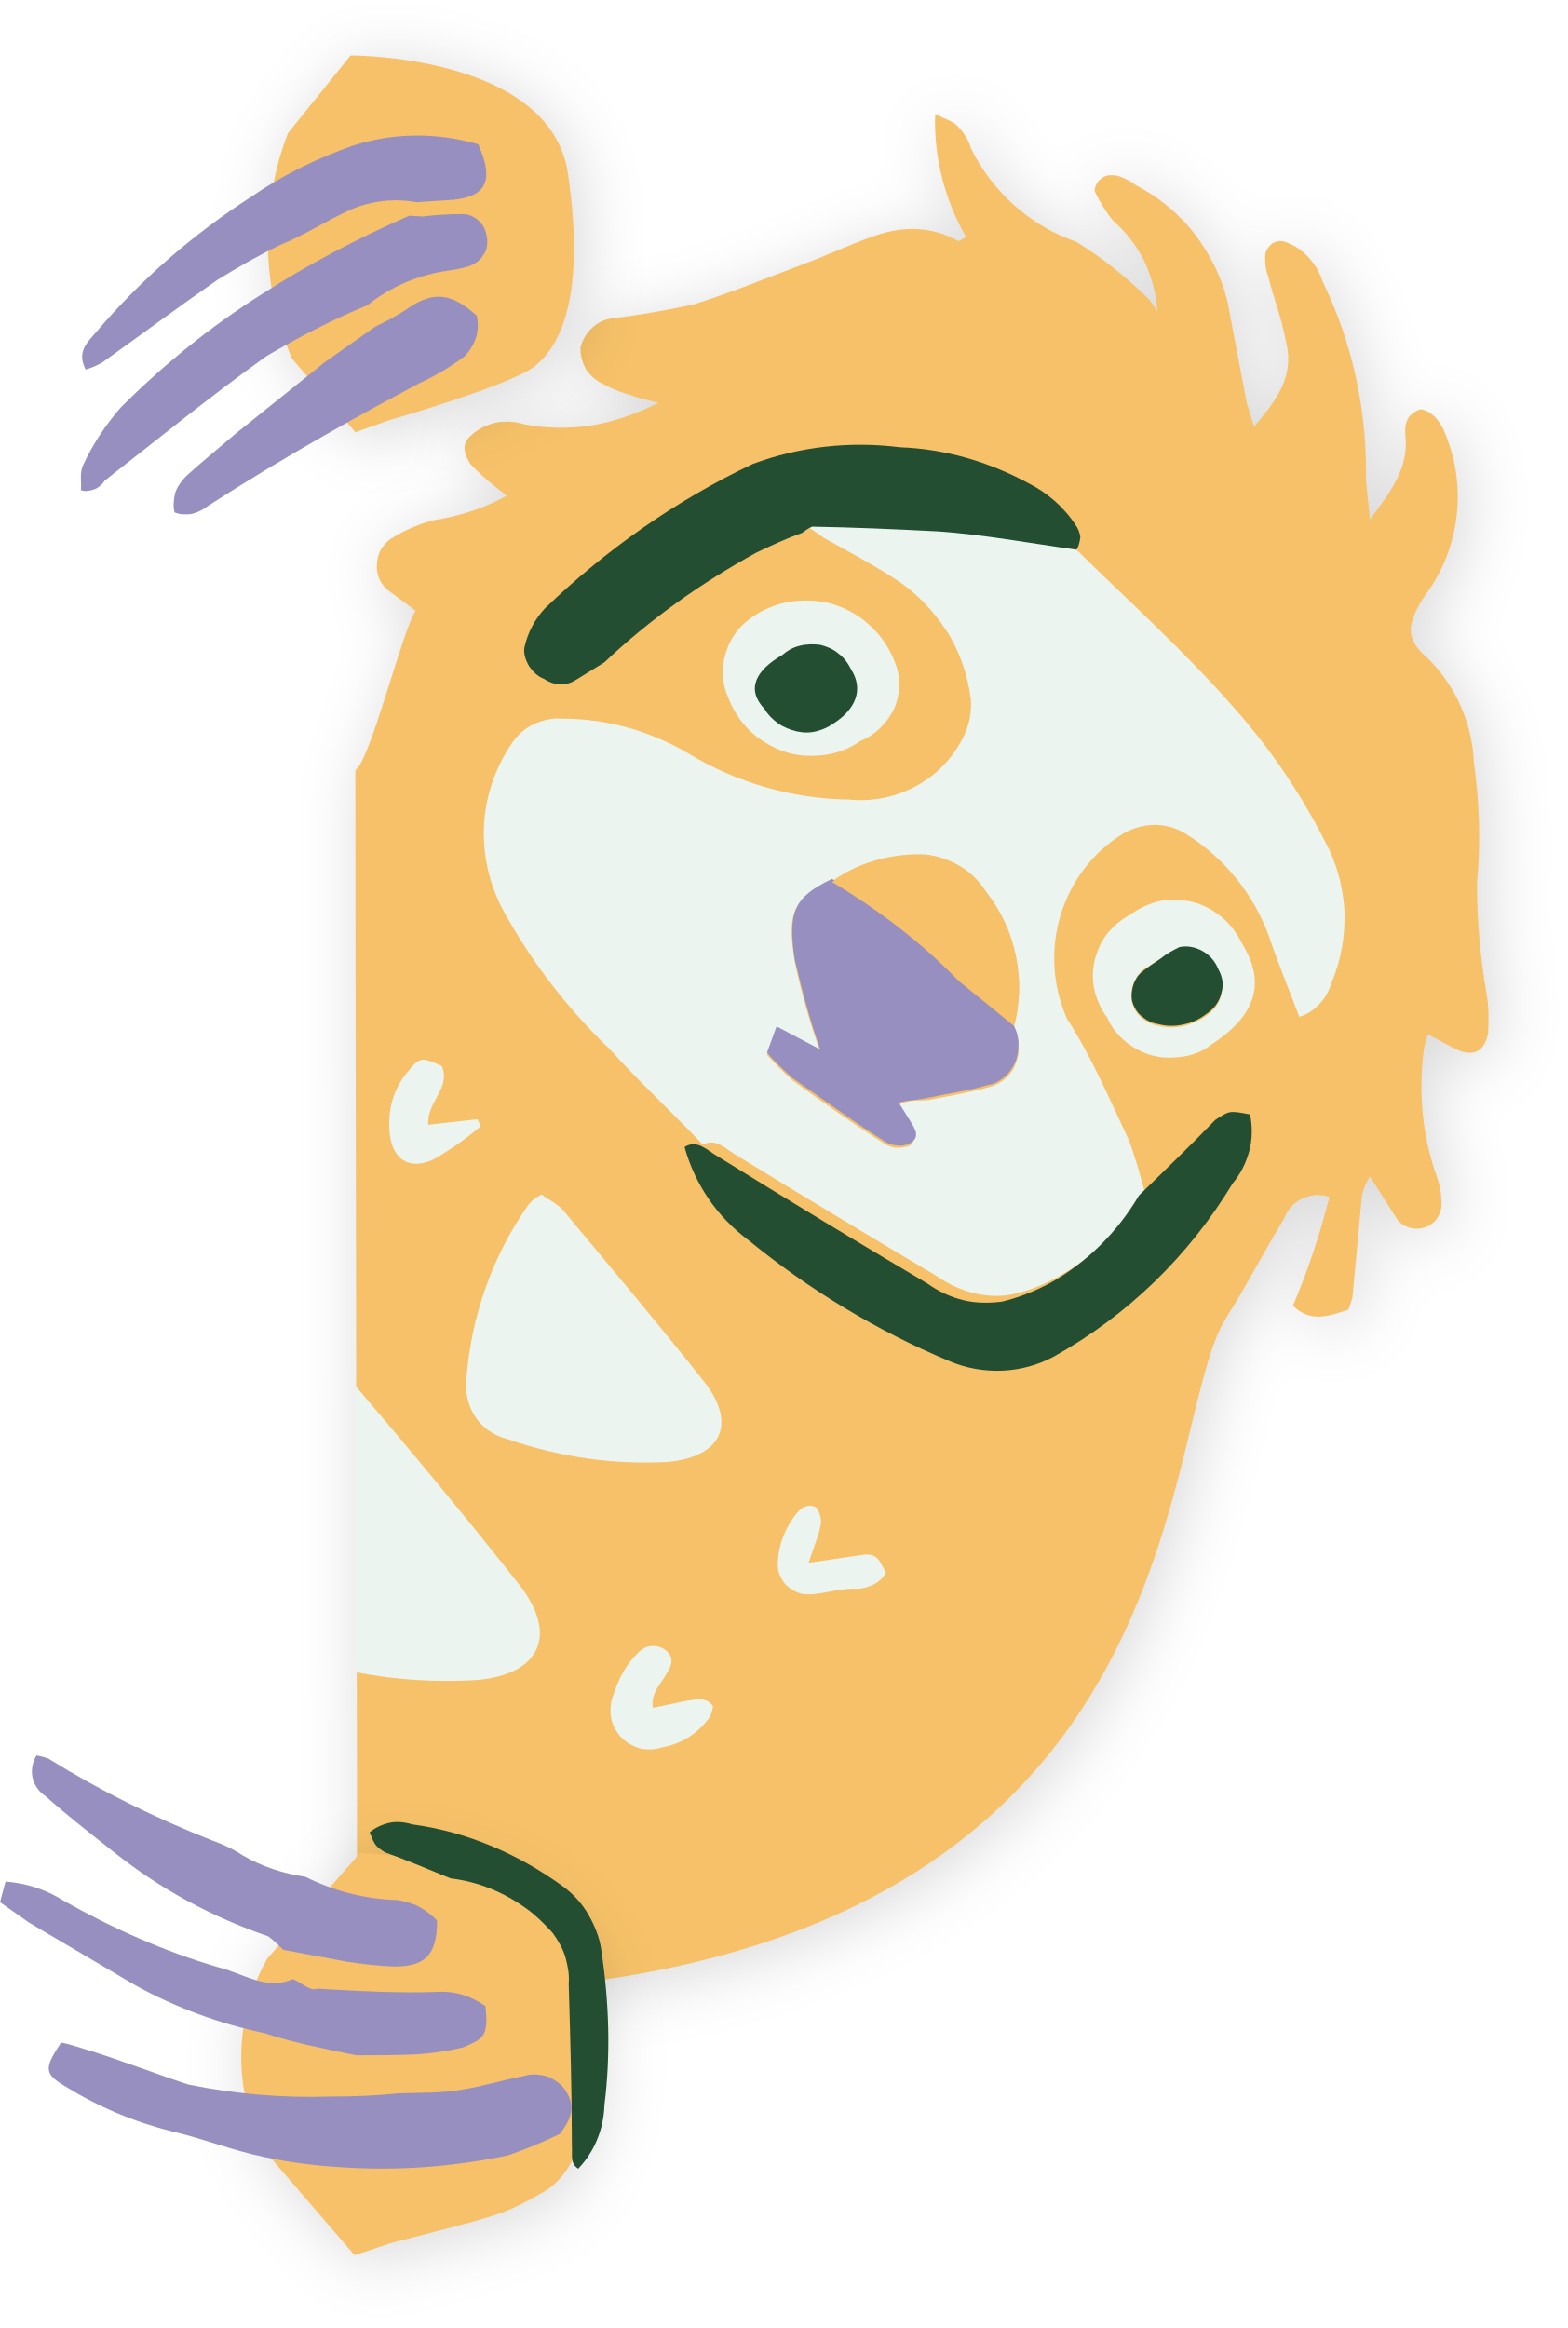
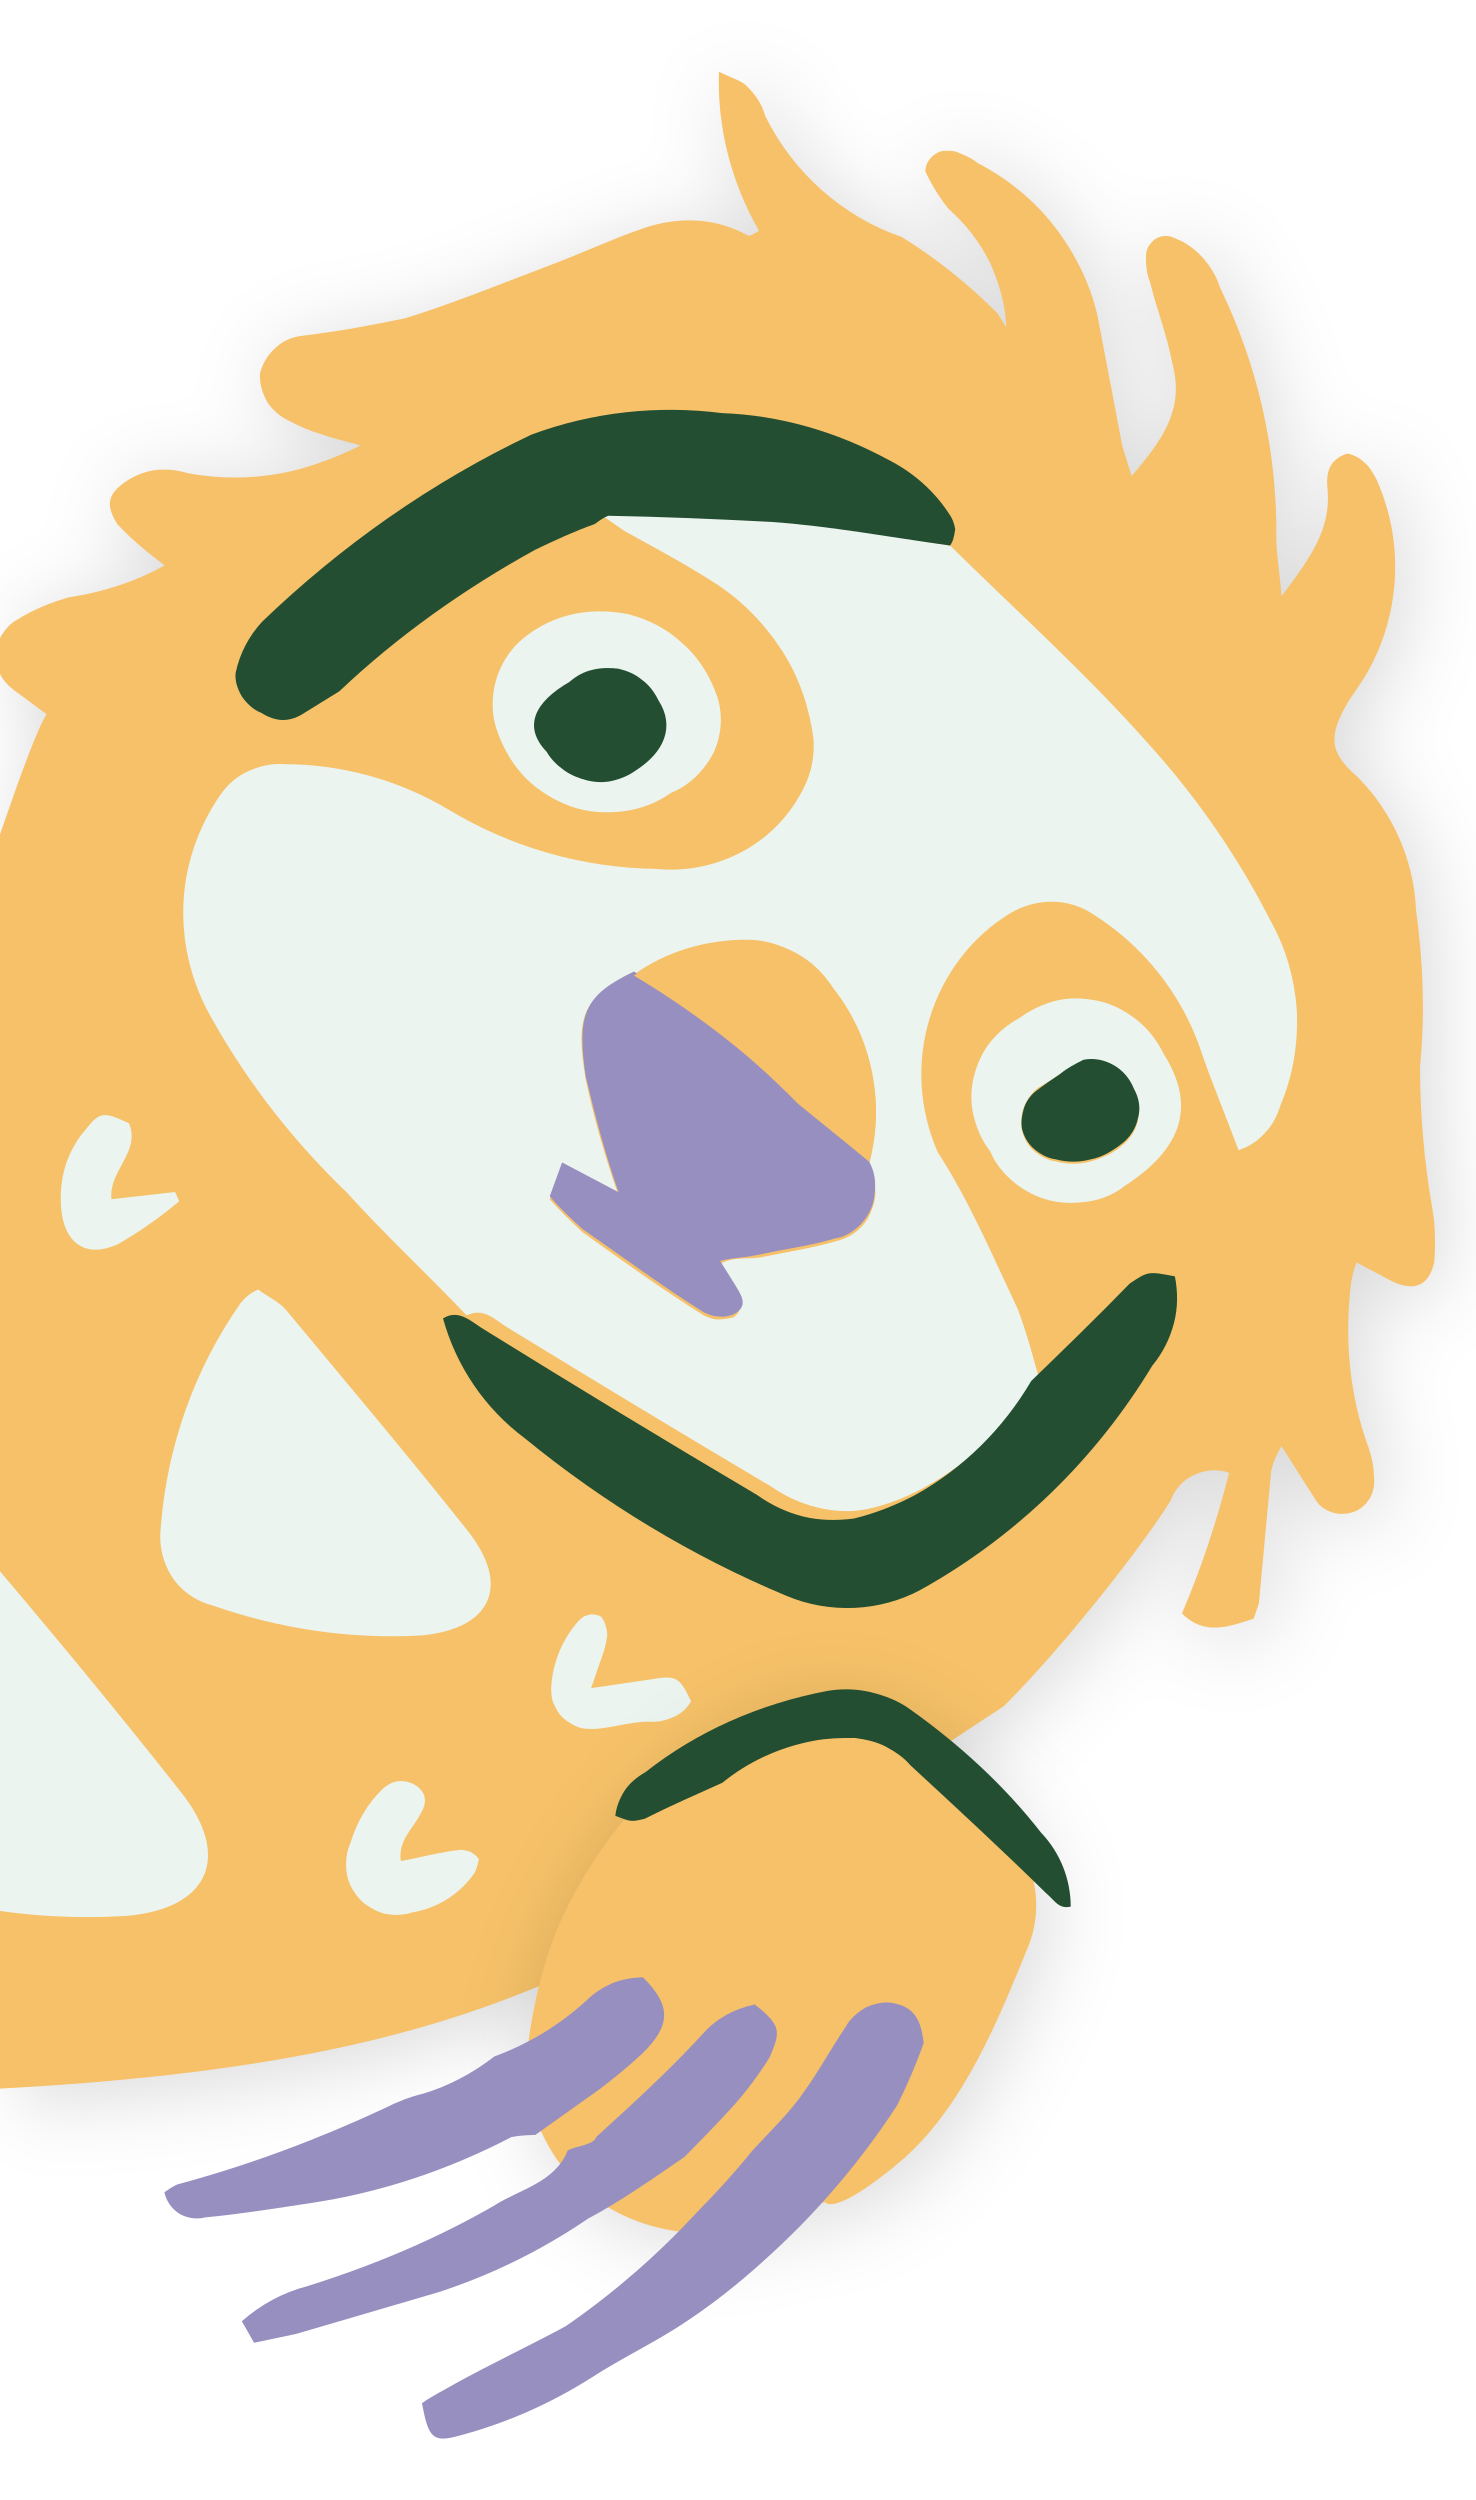
- <svg xmlns="http://www.w3.org/2000/svg" width="198" height="294" viewBox="0 0 198 294" fill="none">
+ <svg xmlns="http://www.w3.org/2000/svg" width="144" height="244" viewBox="10 0 144 244" fill="none">
  <g filter="url(#filter0_d)">
-     <path d="M44.883 97.264C46.786 96.062 50.894 79.332 52.497 77.127L49.792 75.124C49.191 74.723 48.59 74.222 48.189 73.621C47.788 73.02 47.588 72.219 47.588 71.517C47.588 70.816 47.788 70.015 48.089 69.414C48.489 68.812 48.99 68.211 49.591 67.911C51.194 66.909 52.897 66.208 54.701 65.707C58.007 65.206 61.112 64.204 64.017 62.601C62.414 61.399 60.812 60.097 59.409 58.594C58.207 56.691 58.407 55.589 60.411 54.286C61.212 53.785 62.214 53.385 63.216 53.284C64.218 53.184 65.22 53.284 66.221 53.585C70.429 54.386 74.837 54.086 78.844 52.683C80.347 52.182 81.749 51.581 83.152 50.88C81.249 50.379 80.347 50.179 79.245 49.778C78.243 49.477 77.241 49.077 76.34 48.576C75.438 48.175 74.637 47.574 74.036 46.672C73.535 45.771 73.234 44.769 73.334 43.767C73.635 42.765 74.136 41.964 74.937 41.263C75.739 40.561 76.64 40.261 77.642 40.161C80.948 39.76 84.254 39.159 87.56 38.458C92.068 37.055 96.476 35.252 100.984 33.549C105.492 31.846 107.396 30.844 110.602 29.742C112.305 29.141 114.108 28.84 115.911 28.94C117.715 29.041 119.418 29.541 121.021 30.443C121.321 30.343 121.722 30.142 122.022 29.942C119.318 25.234 117.915 19.824 118.115 14.414C119.518 15.115 120.419 15.316 120.92 15.917C121.722 16.718 122.323 17.62 122.623 18.722C125.328 24.232 130.137 28.54 135.948 30.543C139.354 32.647 142.459 35.152 145.264 37.957L146.166 39.359C146.066 37.155 145.465 35.051 144.563 33.048C143.561 31.044 142.259 29.341 140.556 27.838C139.654 26.736 138.853 25.434 138.252 24.132C138.252 23.831 138.352 23.43 138.552 23.13C138.753 22.829 138.953 22.629 139.254 22.429C139.554 22.228 139.855 22.128 140.255 22.128C140.556 22.128 140.957 22.128 141.257 22.228C142.059 22.529 142.76 22.829 143.361 23.33C146.266 24.833 148.871 26.937 150.875 29.541C152.878 32.146 154.381 35.152 155.082 38.357L157.487 50.98L158.388 53.886C161.293 50.479 163.397 47.574 162.496 43.467C161.694 39.459 160.893 37.856 160.191 34.951C159.891 34.25 159.791 33.449 159.791 32.647C159.791 32.246 159.791 31.946 159.991 31.545C160.191 31.244 160.392 30.944 160.692 30.744C160.993 30.543 161.394 30.443 161.694 30.443C162.095 30.443 162.395 30.543 162.796 30.744C163.798 31.144 164.7 31.846 165.401 32.647C166.102 33.449 166.703 34.45 167.004 35.452C170.71 43.066 172.614 51.481 172.514 59.996C172.514 61.499 172.814 63.002 173.015 65.607C175.82 61.9 177.823 59.095 177.523 55.288C177.322 53.585 177.623 52.283 179.426 51.681C180.027 51.782 180.628 52.082 181.129 52.583C181.63 52.984 181.931 53.585 182.231 54.086C183.734 57.392 184.335 60.898 184.035 64.505C183.734 68.011 182.532 71.517 180.528 74.423L179.627 75.725C177.623 79.131 177.523 80.734 180.428 83.239C183.834 86.645 185.938 91.353 186.138 96.162C186.84 101.271 187.04 106.38 186.539 111.49C186.539 116.198 186.94 120.807 187.741 125.415C188.042 127.118 188.042 128.821 187.942 130.524C187.441 132.929 185.938 133.53 183.734 132.428L180.328 130.624C180.128 131.225 179.927 131.927 179.827 132.528C179.126 138.038 179.627 143.548 181.53 148.757C181.831 149.659 182.031 150.56 182.031 151.462C182.131 152.163 182.031 152.865 181.73 153.466C181.43 154.067 180.929 154.568 180.328 154.868C179.627 155.169 178.825 155.269 178.124 155.069C177.423 154.868 176.721 154.467 176.321 153.766L173.015 148.557C172.614 149.258 172.213 150.06 172.013 150.961L170.811 163.885L170.31 165.387C167.905 166.189 165.501 167.09 163.297 164.886C165.201 160.478 166.703 155.87 167.905 151.161C166.803 150.761 165.601 150.861 164.499 151.362C163.397 151.863 162.596 152.764 162.195 153.866C159.691 157.974 157.487 162.282 154.882 166.389C145.465 181.116 152.878 254.048 45.083 251.743V223.693C45.083 226.197 44.883 125.315 44.883 97.264Z" fill="#F6C168" />
-     <path d="M135.948 69.413C142.459 75.825 149.372 82.036 155.383 88.849C160.091 94.058 164.099 99.869 167.304 106.18C168.807 108.885 169.609 111.89 169.809 114.996C169.909 118.102 169.408 121.207 168.206 124.012C167.906 125.014 167.405 126.016 166.703 126.717C166.002 127.519 165.1 128.12 164.099 128.42C162.796 124.914 161.394 121.608 160.292 118.302C158.388 112.992 154.682 108.384 149.873 105.379C148.671 104.577 147.268 104.176 145.866 104.176C144.463 104.176 143.061 104.577 141.858 105.278C138.052 107.583 135.246 111.289 133.944 115.597C132.642 119.905 132.942 124.513 134.746 128.621C137.851 133.429 140.055 138.639 142.56 143.948C143.361 146.052 143.962 148.256 144.563 150.46C141.959 154.968 138.152 158.775 133.543 161.28C131.74 162.282 129.736 163.083 127.733 163.484C126.13 163.784 124.527 163.684 122.924 163.283C121.321 162.883 119.819 162.181 118.516 161.28C109.901 156.17 101.285 150.961 92.77 145.752C91.467 144.95 90.465 143.748 88.762 144.549C84.956 140.542 80.547 136.435 77.041 132.528C71.932 127.619 67.524 122.009 64.018 115.797C62.014 112.391 61.012 108.584 61.112 104.677C61.212 100.77 62.515 96.963 64.719 93.757C65.42 92.756 66.322 91.954 67.424 91.453C68.526 90.953 69.728 90.652 70.93 90.752C76.54 90.752 82.05 92.255 86.959 95.16C93.07 98.867 100.083 100.87 107.196 100.971C110.201 101.271 113.106 100.67 115.711 99.267C118.316 97.865 120.42 95.661 121.722 92.956C122.423 91.554 122.724 89.951 122.624 88.348C122.223 85.242 121.221 82.237 119.518 79.632C117.815 77.027 115.611 74.723 112.906 73.02C110.101 71.217 107.096 69.614 104.19 68.011L101.586 66.208C101.986 65.807 102.387 65.506 102.888 65.406C108.198 65.506 113.607 65.406 118.817 66.007C123.926 66.408 130.037 68.512 135.948 69.413ZM105.092 111.289C100.283 113.493 99.281 114.996 100.383 121.508C101.185 125.315 102.287 129.122 103.589 132.828L98.079 129.923L96.877 133.229C97.879 134.331 98.981 135.433 100.083 136.435C103.99 139.24 107.897 142.045 111.904 144.549C112.305 144.75 112.806 144.95 113.307 144.95C113.808 144.95 114.309 144.85 114.809 144.75C115.811 144.049 115.611 142.947 115.01 141.945L113.507 139.54C114.809 138.739 116.412 139.14 117.715 138.839C119.017 138.539 122.323 138.038 124.727 137.336C125.529 137.136 126.23 136.835 126.831 136.335C127.432 135.834 127.933 135.233 128.234 134.431C128.534 133.73 128.735 132.928 128.634 132.127C128.634 131.326 128.434 130.524 128.033 129.823C128.835 126.918 128.935 123.812 128.334 120.806C127.733 117.801 126.431 114.996 124.527 112.592C123.625 111.189 122.423 109.987 120.921 109.185C119.418 108.384 117.815 107.883 116.112 107.883C112.205 107.883 108.298 108.985 105.092 111.289Z" fill="#EBF4EF" />
-     <path d="M135.949 69.414C130.138 68.612 124.228 67.51 118.517 67.11C112.707 66.809 107.898 66.609 102.588 66.509C102.087 66.709 101.687 67.01 101.286 67.31C99.282 68.011 97.379 68.913 95.475 69.815C88.563 73.621 82.051 78.23 76.341 83.64C75.239 84.341 74.037 85.042 72.935 85.743C72.334 86.144 71.632 86.445 70.831 86.445C70.13 86.445 69.328 86.144 68.727 85.743C67.926 85.443 67.325 84.842 66.824 84.141C66.423 83.439 66.122 82.638 66.222 81.836C66.623 79.933 67.525 78.23 68.827 76.827C76.541 69.414 85.357 63.203 95.075 58.594C100.985 56.39 107.397 55.689 113.708 56.49C119.319 56.691 124.829 58.294 129.838 60.999C132.242 62.201 134.346 64.004 135.849 66.308C136.149 66.709 136.349 67.21 136.45 67.811C136.349 68.512 136.249 69.013 135.949 69.414Z" fill="#234E32" />
-     <path d="M86.457 144.849C88.06 143.847 89.262 145.25 90.665 146.051C99.38 151.461 108.297 156.871 117.113 162.08C118.515 163.082 120.018 163.783 121.621 164.184C123.224 164.585 124.927 164.585 126.53 164.384C128.633 163.884 130.637 163.082 132.54 162.08C137.249 159.476 141.156 155.569 143.861 150.96C147.067 147.855 150.373 144.649 153.478 141.443C155.282 140.241 155.282 140.241 157.886 140.742C158.187 142.244 158.187 143.847 157.786 145.35C157.385 146.853 156.684 148.255 155.682 149.457C150.172 158.574 142.458 166.088 133.141 171.297C131.138 172.399 128.834 173 126.63 173.1C124.326 173.2 122.021 172.8 119.918 171.898C110.801 168.091 102.185 162.882 94.472 156.57C90.564 153.665 87.759 149.558 86.457 144.849Z" fill="#234E32" />
-     <path d="M128.031 129.522C128.432 130.223 128.632 131.025 128.632 131.826C128.632 132.627 128.532 133.429 128.232 134.13C127.931 134.831 127.43 135.533 126.829 136.034C126.228 136.535 125.527 136.935 124.725 137.035C122.421 137.737 120.017 138.037 117.713 138.538C115.409 139.039 115.108 138.839 113.505 139.239L115.008 141.644C115.609 142.646 116.31 143.647 114.807 144.449C114.307 144.649 113.806 144.749 113.305 144.649C112.804 144.649 112.303 144.449 111.902 144.248C107.895 141.744 103.988 138.839 100.081 136.134C98.979 135.132 97.877 134.13 96.875 132.928L98.077 129.622L103.587 132.527C102.285 128.821 101.283 125.014 100.381 121.207C99.48 115.096 100.281 113.292 105.09 110.988C110.9 114.695 116.31 119.003 121.119 123.912L128.031 129.522Z" fill="#988FC1" />
-     <path d="M128.031 129.523L120.818 123.412C116.01 118.803 110.8 114.796 105.09 111.39C108.296 109.086 112.203 107.884 116.21 108.084C117.913 108.084 119.516 108.485 121.019 109.386C122.521 110.188 123.724 111.39 124.625 112.793C126.428 115.197 127.731 117.902 128.232 120.807C128.933 123.612 128.833 126.618 128.031 129.523Z" fill="#F6C168" />
-     <path d="M65.52 200.049C58.808 191.534 51.895 183.219 44.883 175.004V211.169C49.892 212.171 55.101 212.472 60.211 212.171C68.325 211.47 70.529 206.361 65.52 200.049Z" fill="#EBF4EF" />
-     <path d="M102.126 197.361L108.411 196.438C110.584 196.059 110.871 196.568 111.883 198.64C111.537 199.25 111.016 199.761 110.371 200.086C109.726 200.411 109.043 200.599 108.322 200.65C106.446 200.506 104.571 201.169 102.633 201.336C102.049 201.35 101.465 201.364 100.98 201.204C100.408 200.994 99.972 200.747 99.499 200.363C99.026 199.979 98.739 199.47 98.539 199.011C98.252 198.502 98.238 197.918 98.224 197.334C98.354 194.873 99.33 192.547 100.903 190.791C101.139 190.579 101.424 190.28 101.784 190.254C102.107 190.092 102.418 190.153 102.815 190.264C103.35 190.337 103.651 191.43 103.703 192.15C103.618 192.909 103.445 193.617 103.186 194.277L102.126 197.361Z" fill="#EBF4EF" />
-     <path d="M68.427 150.859C69.329 151.561 70.531 152.062 71.232 152.963C77.143 160.076 83.154 167.189 88.864 174.402C93.072 179.712 91.269 183.919 84.456 184.62C77.544 185.021 70.631 184.019 64.019 181.715C62.416 181.314 60.914 180.313 60.012 178.91C59.11 177.508 58.71 175.805 58.91 174.101C59.511 166.187 62.216 158.573 66.724 152.162C67.225 151.561 67.726 151.16 68.427 150.859Z" fill="#EBF4EF" />
-     <path d="M82.451 215.677C84.555 215.277 86.358 214.776 88.262 214.575C88.562 214.575 88.963 214.676 89.263 214.776C89.564 214.976 89.865 215.177 90.065 215.477C90.065 215.477 89.865 216.679 89.464 217.08C88.061 218.983 85.958 220.286 83.553 220.686C82.652 220.987 81.65 220.987 80.748 220.787C79.847 220.486 78.945 219.985 78.344 219.284C77.743 218.583 77.242 217.681 77.142 216.679C77.041 215.677 77.142 214.776 77.542 213.874C78.143 211.871 79.245 209.967 80.748 208.565C81.249 208.164 81.75 207.863 82.451 207.863C83.052 207.863 83.653 208.064 84.154 208.464C85.056 209.266 84.956 210.167 84.254 211.269C83.553 212.572 82.151 213.774 82.451 215.677Z" fill="#EBF4EF" />
-     <path d="M60.312 141.343L60.713 142.245C58.81 143.848 56.806 145.25 54.702 146.452C51.597 147.855 49.493 146.352 49.192 142.946C49.092 141.544 49.192 140.141 49.593 138.839C49.994 137.536 50.695 136.234 51.597 135.232C52.999 133.429 53.4 133.529 55.804 134.631C57.007 137.436 53.801 139.239 54.101 142.044L60.312 141.343Z" fill="#EBF4EF" />
+     <path d="M7 90.5C7 90.5 12.951 71.918 14.554 69.714L11.849 67.71C11.248 67.309 10.647 66.808 10.246 66.207C9.846 65.606 9.645 64.805 9.645 64.103C9.645 63.402 9.846 62.601 10.146 62C10.547 61.398 11.048 60.797 11.649 60.497C13.252 59.495 14.955 58.794 16.758 58.293C20.064 57.792 23.17 56.79 26.075 55.187C24.472 53.985 22.869 52.683 21.467 51.18C20.265 49.277 20.465 48.175 22.468 46.872C23.27 46.371 24.272 45.971 25.274 45.87C26.275 45.77 27.277 45.87 28.279 46.171C32.487 46.972 36.895 46.672 40.902 45.269C42.405 44.769 43.807 44.167 45.21 43.466C43.306 42.965 42.405 42.765 41.303 42.364C40.301 42.064 39.299 41.663 38.397 41.162C37.496 40.761 36.694 40.16 36.093 39.258C35.592 38.357 35.292 37.355 35.392 36.353C35.692 35.351 36.193 34.55 36.995 33.849C37.796 33.147 38.698 32.847 39.7 32.747C43.006 32.346 46.312 31.745 49.618 31.044C54.126 29.641 58.534 27.838 63.042 26.135C67.55 24.432 69.454 23.43 72.659 22.328C74.362 21.727 76.166 21.426 77.969 21.526C79.772 21.627 81.475 22.128 83.078 23.029C83.379 22.929 83.779 22.729 84.08 22.528C81.375 17.82 79.973 12.41 80.173 7C81.576 7.701 82.477 7.902 82.978 8.503C83.779 9.304 84.381 10.206 84.681 11.308C87.386 16.818 92.195 21.126 98.005 23.129C101.411 25.233 104.517 27.738 107.322 30.543L108.224 31.945C108.124 29.741 107.522 27.637 106.621 25.634C105.619 23.63 104.317 21.927 102.614 20.424C101.712 19.322 100.91 18.02 100.309 16.718C100.309 16.417 100.41 16.016 100.61 15.716C100.81 15.415 101.011 15.215 101.311 15.015C101.612 14.814 101.912 14.714 102.313 14.714C102.614 14.714 103.014 14.714 103.315 14.814C104.116 15.115 104.818 15.415 105.419 15.916C108.324 17.419 110.929 19.523 112.932 22.128C114.936 24.732 116.439 27.738 117.14 30.943L119.544 43.566L120.446 46.471C123.351 43.065 125.455 40.16 124.553 36.053C123.752 32.045 122.95 30.442 122.249 27.537C121.949 26.836 121.848 26.035 121.848 25.233C121.848 24.832 121.848 24.532 122.049 24.131C122.249 23.831 122.449 23.53 122.75 23.33C123.051 23.129 123.451 23.029 123.752 23.029C124.153 23.029 124.453 23.129 124.854 23.33C125.856 23.73 126.757 24.432 127.458 25.233C128.16 26.035 128.761 27.036 129.061 28.038C132.768 35.652 134.671 44.067 134.571 52.583C134.571 54.085 134.872 55.588 135.072 58.193C137.877 54.486 139.881 51.681 139.58 47.874C139.38 46.171 139.681 44.869 141.484 44.268C142.085 44.368 142.686 44.668 143.187 45.169C143.688 45.57 143.988 46.171 144.289 46.672C145.792 49.978 146.393 53.484 146.092 57.091C145.792 60.597 144.589 64.103 142.586 67.009L141.684 68.311C139.681 71.717 139.58 73.32 142.486 75.825C145.892 79.231 147.996 83.939 148.196 88.748C148.897 93.857 149.098 98.966 148.597 104.076C148.597 108.784 148.997 113.393 149.799 118.001C150.099 119.704 150.099 121.407 149.999 123.11C149.498 125.515 147.996 126.116 145.792 125.014L142.385 123.21C142.185 123.811 141.985 124.513 141.885 125.114C141.183 130.624 141.684 136.134 143.588 141.343C143.888 142.245 144.089 143.146 144.089 144.048C144.189 144.749 144.089 145.451 143.788 146.052C143.487 146.653 142.987 147.154 142.385 147.454C141.684 147.755 140.883 147.855 140.181 147.655C139.48 147.454 138.779 147.054 138.378 146.352L135.072 141.143C134.671 141.844 134.271 142.646 134.07 143.547L132.868 156.471L132.367 157.973C129.963 158.775 127.559 159.676 125.355 157.472C127.258 153.064 128.761 148.456 129.963 143.748C128.861 143.347 127.659 143.447 126.557 143.948C125.455 144.449 124.653 145.35 124.253 146.452C121.748 150.56 114 160.5 108 166.5C72.061 190.025 61 201.5 7 204V90.5Z" fill="#F6C168" />
+     <path d="M102.725 53.244C109.237 59.655 116.149 65.867 122.16 72.679C126.869 77.888 130.876 83.699 134.082 90.01C135.585 92.715 136.386 95.721 136.586 98.826C136.687 101.932 136.186 105.037 134.984 107.842C134.683 108.844 134.182 109.846 133.481 110.547C132.78 111.349 131.878 111.95 130.876 112.25C129.574 108.744 128.171 105.438 127.069 102.132C125.166 96.823 121.459 92.214 116.65 89.209C115.448 88.407 114.046 88.007 112.643 88.007C111.241 88.007 109.838 88.407 108.636 89.109C104.829 91.413 102.024 95.12 100.722 99.427C99.419 103.735 99.72 108.343 101.523 112.451C104.629 117.26 106.833 122.469 109.337 127.779C110.139 129.882 110.74 132.086 111.341 134.29C108.736 138.798 104.929 142.605 100.321 145.11C98.518 146.112 96.514 146.913 94.51 147.314C92.907 147.614 91.305 147.514 89.702 147.114C88.099 146.713 86.596 146.012 85.294 145.11C76.678 140.001 68.062 134.791 59.547 129.582C58.245 128.78 57.243 127.578 55.54 128.38C51.733 124.372 47.325 120.265 43.819 116.358C38.709 111.449 34.301 105.839 30.795 99.628C28.791 96.222 27.79 92.415 27.89 88.507C27.99 84.6 29.292 80.793 31.496 77.588C32.198 76.586 33.099 75.784 34.201 75.284C35.303 74.783 36.505 74.482 37.708 74.582C43.318 74.582 48.828 76.085 53.737 78.99C59.848 82.697 66.86 84.701 73.973 84.801C76.979 85.101 79.884 84.5 82.489 83.098C85.093 81.695 87.197 79.491 88.499 76.786C89.201 75.384 89.501 73.781 89.401 72.178C89 69.072 87.999 66.067 86.296 63.462C84.592 60.858 82.388 58.553 79.683 56.85C76.878 55.047 73.873 53.444 70.968 51.841L68.363 50.038C68.764 49.637 69.165 49.337 69.665 49.236C74.975 49.337 80.385 49.236 85.594 49.837C90.703 50.238 96.814 52.342 102.725 53.244ZM71.869 95.12C67.061 97.323 66.059 98.826 67.161 105.338C67.962 109.145 69.064 112.952 70.367 116.658L64.857 113.753L63.654 117.059C64.656 118.161 65.758 119.263 66.86 120.265C70.767 123.07 74.674 125.875 78.682 128.38C79.082 128.58 79.583 128.78 80.084 128.78C80.585 128.78 81.086 128.68 81.587 128.58C82.589 127.879 82.388 126.777 81.787 125.775L80.285 123.371C81.587 122.569 83.19 122.97 84.492 122.669C85.795 122.369 89.1 121.868 91.505 121.167C92.306 120.966 93.008 120.666 93.609 120.165C94.21 119.664 94.711 119.063 95.011 118.261C95.312 117.56 95.512 116.759 95.412 115.957C95.412 115.156 95.212 114.354 94.811 113.653C95.612 110.748 95.713 107.642 95.111 104.637C94.51 101.631 93.208 98.826 91.305 96.422C90.403 95.019 89.201 93.817 87.698 93.016C86.195 92.214 84.592 91.713 82.889 91.713C78.982 91.713 75.075 92.815 71.869 95.12Z" fill="#EBF4EF" />
+     <path d="M102.726 53.244C96.916 52.443 91.005 51.341 85.295 50.94C79.484 50.639 74.675 50.439 69.366 50.339C68.865 50.539 68.464 50.84 68.064 51.14C66.06 51.842 64.156 52.743 62.253 53.645C55.34 57.452 48.829 62.06 43.118 67.47C42.016 68.171 40.814 68.872 39.712 69.574C39.111 69.974 38.41 70.275 37.608 70.275C36.907 70.275 36.106 69.974 35.505 69.574C34.703 69.273 34.102 68.672 33.601 67.971C33.2 67.269 32.9 66.468 33 65.667C33.401 63.763 34.302 62.06 35.605 60.657C43.319 53.244 52.135 47.033 61.852 42.425C67.763 40.221 74.174 39.519 80.486 40.321C86.096 40.521 91.606 42.124 96.615 44.829C99.019 46.031 101.123 47.834 102.626 50.139C102.927 50.539 103.127 51.04 103.227 51.641C103.127 52.343 103.027 52.843 102.726 53.244Z" fill="#234E32" />
+     <path d="M53.238 128.679C54.841 127.678 56.044 129.08 57.446 129.882C66.162 135.291 75.078 140.701 83.894 145.911C85.296 146.912 86.799 147.614 88.402 148.014C90.005 148.415 91.708 148.415 93.311 148.215C95.415 147.714 97.418 146.912 99.322 145.911C104.03 143.306 107.937 139.399 110.642 134.79C113.848 131.685 117.154 128.479 120.26 125.273C122.063 124.071 122.063 124.071 124.668 124.572C124.968 126.075 124.968 127.678 124.567 129.18C124.167 130.683 123.465 132.085 122.464 133.288C116.954 142.404 109.24 149.918 99.923 155.127C97.919 156.229 95.615 156.83 93.411 156.93C91.107 157.031 88.803 156.63 86.699 155.728C77.582 151.921 68.967 146.712 61.253 140.401C57.346 137.495 54.541 133.388 53.238 128.679Z" fill="#234E32" />
+     <path d="M94.813 113.352C95.213 114.053 95.414 114.855 95.414 115.656C95.414 116.458 95.314 117.259 95.013 117.96C94.713 118.662 94.212 119.363 93.611 119.864C93.01 120.365 92.308 120.765 91.507 120.866C89.203 121.567 86.798 121.867 84.494 122.368C82.19 122.869 81.889 122.669 80.287 123.07L81.789 125.474C82.39 126.476 83.092 127.478 81.589 128.279C81.088 128.479 80.587 128.58 80.086 128.479C79.585 128.479 79.084 128.279 78.684 128.079C74.676 125.574 70.769 122.669 66.862 119.964C65.76 118.962 64.658 117.96 63.656 116.758L64.859 113.452L70.368 116.357C69.066 112.651 68.064 108.844 67.163 105.037C66.261 98.926 67.063 97.123 71.871 94.819C77.682 98.525 83.092 102.833 87.9 107.742L94.813 113.352Z" fill="#988FC1" />
+     <path d="M94.813 113.353L87.6 107.242C82.791 102.634 77.582 98.626 71.871 95.22C75.077 92.916 78.984 91.714 82.991 91.914C84.694 91.914 86.297 92.315 87.8 93.217C89.303 94.018 90.505 95.22 91.407 96.623C93.21 99.027 94.512 101.732 95.013 104.637C95.714 107.442 95.614 110.448 94.813 113.353Z" fill="#F6C168" />
+     <path d="M27.637 174.876C20.925 166.36 14.013 158.045 7 149.83V185.996C12.009 186.997 17.219 187.298 22.328 186.997C30.443 186.296 32.647 181.187 27.637 174.876Z" fill="#EBF4EF" />
+     <path d="M67.694 164.763L73.979 163.84C76.153 163.461 76.44 163.97 77.452 166.043C77.106 166.652 76.585 167.163 75.94 167.488C75.294 167.813 74.611 168.001 73.891 168.052C72.014 167.908 70.139 168.572 68.201 168.738C67.618 168.752 67.034 168.766 66.549 168.606C65.976 168.396 65.541 168.149 65.068 167.765C64.594 167.381 64.307 166.872 64.107 166.413C63.82 165.904 63.806 165.32 63.792 164.736C63.923 162.275 64.898 159.949 66.472 158.193C66.707 157.981 66.992 157.682 67.353 157.656C67.675 157.494 67.986 157.555 68.384 157.666C68.918 157.739 69.219 158.832 69.271 159.553C69.186 160.311 69.014 161.02 68.755 161.679L67.694 164.763Z" fill="#EBF4EF" />
+     <path d="M35.203 125.856C36.104 126.557 37.306 127.058 38.008 127.959C43.919 135.072 49.929 142.185 55.64 149.398C59.847 154.708 58.044 158.915 51.232 159.617C44.319 160.017 37.407 159.016 30.795 156.711C29.192 156.311 27.689 155.309 26.788 153.906C25.886 152.504 25.485 150.801 25.686 149.098C26.287 141.183 28.991 133.57 33.5 127.158C34.001 126.557 34.501 126.156 35.203 125.856Z" fill="#EBF4EF" />
+     <path d="M49.123 181.644C51.227 181.244 53.03 180.743 54.934 180.542C55.234 180.542 55.635 180.643 55.935 180.743C56.236 180.943 56.537 181.143 56.737 181.444C56.737 181.444 56.537 182.646 56.136 183.047C54.733 184.95 52.63 186.253 50.225 186.653C49.324 186.954 48.322 186.954 47.42 186.754C46.519 186.453 45.617 185.952 45.016 185.251C44.415 184.55 43.914 183.648 43.814 182.646C43.713 181.644 43.814 180.743 44.214 179.841C44.815 177.837 45.917 175.934 47.42 174.531C47.921 174.131 48.422 173.83 49.123 173.83C49.724 173.83 50.325 174.031 50.826 174.431C51.728 175.233 51.628 176.134 50.926 177.236C50.225 178.539 48.823 179.741 49.123 181.644Z" fill="#EBF4EF" />
+     <path d="M27.088 116.339L27.489 117.241C25.585 118.844 23.582 120.247 21.478 121.449C18.372 122.851 16.268 121.349 15.968 117.942C15.868 116.54 15.968 115.137 16.369 113.835C16.769 112.533 17.471 111.23 18.372 110.228C19.775 108.425 20.175 108.525 22.58 109.627C23.782 112.432 20.576 114.236 20.877 117.041L27.088 116.339Z" fill="#EBF4EF" />
  </g>
-   <path d="M108.696 93.556C107.294 94.558 105.691 95.159 103.988 95.36C102.284 95.56 100.581 95.46 98.878 94.859C97.275 94.258 95.773 93.356 94.57 92.154C93.368 90.952 92.467 89.449 91.866 87.846C91.264 86.344 91.164 84.841 91.465 83.238C91.765 81.735 92.467 80.333 93.569 79.13C94.971 77.728 96.775 76.726 98.678 76.225C100.581 75.724 102.585 75.724 104.589 76.125C106.492 76.626 108.295 77.528 109.798 78.93C111.301 80.232 112.403 81.936 113.104 83.839C113.805 85.642 113.705 87.746 112.904 89.549C112.002 91.353 110.499 92.855 108.696 93.556ZM99.079 83.238C96.274 85.041 95.472 87.145 96.975 89.549C97.376 90.15 97.876 90.751 98.478 91.152C99.079 91.553 99.78 91.853 100.481 91.954C101.182 92.054 101.984 92.054 102.685 91.954C103.386 91.753 104.088 91.453 104.689 91.052C107.193 89.449 107.895 87.345 106.692 85.041C106.392 84.34 105.891 83.839 105.29 83.338C104.689 82.837 103.988 82.537 103.286 82.436C102.585 82.236 101.784 82.236 101.082 82.436C100.381 82.436 99.68 82.737 99.079 83.238Z" fill="#EBF4EF" />
-   <path d="M98.779 82.737C99.481 82.136 100.182 81.736 101.083 81.535C101.885 81.335 102.787 81.335 103.588 81.435C104.389 81.635 105.191 81.936 105.892 82.537C106.593 83.038 107.094 83.739 107.495 84.541C109.098 87.045 108.096 89.55 105.291 91.353C104.59 91.854 103.889 92.154 103.087 92.355C102.286 92.555 101.484 92.555 100.583 92.355C99.781 92.154 98.98 91.854 98.278 91.353C97.577 90.852 96.976 90.251 96.575 89.55C94.171 87.045 95.473 84.641 98.779 82.737Z" fill="#234E32" />
-   <path d="M139.852 128.521C139.05 127.52 138.549 126.317 138.249 125.115C137.948 123.913 137.948 122.611 138.249 121.308C138.549 120.106 139.05 118.904 139.852 117.902C140.653 116.9 141.655 116.099 142.757 115.498C143.859 114.696 145.161 114.095 146.464 113.795C147.866 113.494 149.169 113.594 150.571 113.895C151.874 114.195 153.176 114.897 154.278 115.798C155.38 116.7 156.181 117.802 156.782 119.004C159.487 123.312 159.487 127.72 152.975 131.928C151.974 132.729 150.772 133.23 149.469 133.43C148.167 133.631 146.864 133.631 145.662 133.33C144.46 133.03 143.258 132.428 142.256 131.627C141.154 130.725 140.353 129.724 139.852 128.521ZM146.664 121.008C145.762 121.609 145.161 122.01 144.56 122.31C143.959 122.811 143.458 123.412 143.158 124.214C142.857 124.915 142.857 125.817 142.957 126.518C143.158 127.319 143.558 128.02 144.16 128.521C144.761 129.022 145.462 129.423 146.263 129.523C147.365 129.824 148.568 129.824 149.67 129.523C150.771 129.223 151.873 128.722 152.675 128.02C153.476 127.419 154.077 126.518 154.278 125.516C154.478 124.514 154.378 123.512 153.877 122.611C153.476 121.609 152.775 120.807 151.874 120.307C150.972 119.806 149.97 119.605 148.968 119.806C148.267 120.206 147.365 120.607 146.664 121.008Z" fill="#EBF4EF" />
-   <path d="M146.668 121.007C147.369 120.406 148.171 120.005 148.972 119.604C149.974 119.404 150.976 119.604 151.877 120.105C152.779 120.606 153.48 121.407 153.881 122.409C154.382 123.311 154.582 124.313 154.282 125.314C154.081 126.316 153.48 127.218 152.679 127.819C151.777 128.52 150.775 129.121 149.673 129.322C148.571 129.622 147.369 129.622 146.267 129.322C145.466 129.222 144.764 128.821 144.163 128.32C143.562 127.819 143.162 127.118 142.961 126.316C142.861 125.615 142.961 125.014 143.162 124.313C143.362 123.712 143.763 123.11 144.264 122.71C145.165 122.008 145.766 121.608 146.668 121.007Z" fill="#234E32" />
+   <path d="M75.477 77.387C74.075 78.388 72.472 78.99 70.769 79.19C69.066 79.39 67.363 79.29 65.66 78.689C64.057 78.088 62.554 77.186 61.352 75.984C60.15 74.782 59.248 73.279 58.647 71.676C58.046 70.174 57.946 68.671 58.246 67.068C58.547 65.565 59.248 64.163 60.35 62.961C61.752 61.558 63.556 60.556 65.459 60.055C67.363 59.554 69.366 59.554 71.37 59.955C73.273 60.456 75.077 61.358 76.579 62.76C78.082 64.062 79.184 65.766 79.885 67.669C80.587 69.472 80.486 71.576 79.685 73.379C78.783 75.183 77.281 76.685 75.477 77.387ZM65.86 67.068C63.055 68.871 62.253 70.975 63.756 73.379C64.157 73.981 64.658 74.582 65.259 74.982C65.86 75.383 66.561 75.683 67.263 75.784C67.964 75.884 68.765 75.884 69.466 75.784C70.168 75.583 70.869 75.283 71.47 74.882C73.975 73.279 74.676 71.175 73.474 68.871C73.173 68.17 72.672 67.669 72.071 67.168C71.47 66.667 70.769 66.367 70.067 66.266C69.366 66.066 68.565 66.066 67.864 66.266C67.162 66.266 66.461 66.567 65.86 67.068Z" fill="#EBF4EF" />
+   <path d="M65.561 66.567C66.262 65.966 66.963 65.566 67.865 65.365C68.666 65.165 69.568 65.165 70.369 65.265C71.171 65.465 71.972 65.766 72.673 66.367C73.375 66.868 73.876 67.569 74.276 68.371C75.879 70.875 74.877 73.38 72.072 75.183C71.371 75.684 70.67 75.984 69.868 76.185C69.067 76.385 68.265 76.385 67.364 76.185C66.562 75.984 65.761 75.684 65.06 75.183C64.358 74.682 63.757 74.081 63.356 73.38C60.952 70.875 62.255 68.471 65.561 66.567Z" fill="#234E32" />
+   <path d="M106.633 112.351C105.832 111.35 105.331 110.147 105.03 108.945C104.73 107.743 104.73 106.441 105.03 105.138C105.331 103.936 105.832 102.734 106.633 101.732C107.434 100.73 108.436 99.929 109.538 99.328C110.64 98.526 111.943 97.925 113.245 97.625C114.647 97.324 115.95 97.424 117.352 97.725C118.655 98.026 119.957 98.727 121.059 99.629C122.161 100.53 122.963 101.632 123.564 102.834C126.269 107.142 126.269 111.55 119.757 115.758C118.755 116.559 117.553 117.06 116.25 117.26C114.948 117.461 113.646 117.461 112.443 117.16C111.241 116.86 110.039 116.259 109.037 115.457C107.935 114.555 107.134 113.554 106.633 112.351ZM113.445 104.838C112.544 105.439 111.943 105.84 111.342 106.14C110.74 106.641 110.24 107.242 109.939 108.044C109.638 108.745 109.638 109.647 109.739 110.348C109.939 111.149 110.34 111.851 110.941 112.351C111.542 112.852 112.243 113.253 113.045 113.353C114.147 113.654 115.349 113.654 116.451 113.353C117.553 113.053 118.655 112.552 119.456 111.851C120.258 111.249 120.859 110.348 121.059 109.346C121.259 108.344 121.159 107.342 120.658 106.441C120.258 105.439 119.556 104.638 118.655 104.137C117.753 103.636 116.751 103.435 115.749 103.636C115.048 104.036 114.147 104.437 113.445 104.838Z" fill="#EBF4EF" />
+   <path d="M113.447 104.837C114.148 104.236 114.95 103.835 115.751 103.434C116.753 103.234 117.755 103.434 118.657 103.935C119.558 104.436 120.26 105.237 120.66 106.239C121.161 107.141 121.362 108.143 121.061 109.145C120.861 110.146 120.26 111.048 119.458 111.649C118.556 112.35 117.555 112.951 116.453 113.152C115.351 113.452 114.148 113.452 113.046 113.152C112.245 113.052 111.544 112.651 110.943 112.15C110.342 111.649 109.941 110.948 109.74 110.146C109.64 109.445 109.74 108.844 109.941 108.143C110.141 107.542 110.542 106.941 111.043 106.54C111.944 105.839 112.546 105.438 113.447 104.837Z" fill="#234E32" />
  <g filter="url(#filter1_d)">
-     <path d="M45.484 234.012C45.484 234.012 72.433 234.613 74.337 250.642C76.24 266.671 73.034 274.385 68.526 276.889C63.217 279.895 63.116 279.694 49.291 283.301L44.783 284.804L33.563 271.78C29.355 264.166 29.455 254.95 33.763 247.336L45.484 234.012Z" fill="#F6C168" />
+     <path d="M64.946 187.006C71.368 173.291 86.789 160.215 98.646 168.557C110.503 176.898 112.625 184.56 110.298 190.115C107.594 196.693 104.067 205.823 97.653 211.145C91.24 216.467 90.534 214.918 90.534 214.918L76.644 217.857C68.139 216.817 62.36 210.964 61.26 202.39C61.26 202.39 61.681 193.978 64.946 187.006Z" fill="#F6C168" />
  </g>
-   <path d="M64.214 272.181C57.202 273.684 50.089 274.184 42.876 273.684C39.67 273.483 36.464 273.082 33.258 272.381C29.351 271.58 25.645 270.077 21.738 269.175C16.929 267.973 12.421 266.07 8.213 263.465C5.508 261.862 5.608 261.161 7.712 257.955C8.914 258.155 10.217 258.656 11.619 259.057C15.727 260.359 19.834 261.962 23.841 263.265C29.752 264.467 35.763 264.968 41.774 264.767C44.579 264.767 47.484 264.667 50.289 264.367C53.094 264.266 56 264.367 58.504 263.866C61.009 263.465 63.613 262.664 66.218 262.163C67.22 261.862 68.222 261.962 69.224 262.263C70.125 262.664 71.027 263.265 71.528 264.166C72.83 266.27 71.928 267.873 70.726 269.476C68.723 270.478 66.519 271.379 64.214 272.181Z" fill="#988FC1" />
-   <path d="M33.36 256.754C27.65 255.552 22.24 253.548 17.131 250.743L3.707 242.829L0 240.224L0.701 237.619C3.306 237.82 5.811 238.621 8.014 240.024C14.226 243.53 20.738 246.435 27.55 248.439C30.555 249.14 33.661 251.444 36.967 249.941C38.069 250.342 39.171 251.544 40.072 251.144C45.282 251.444 50.391 251.745 55.5 251.544C57.604 251.444 59.608 252.145 61.311 253.348C61.712 257.154 61.111 257.455 58.506 258.557C56.402 259.058 54.298 259.358 52.194 259.459C49.79 259.559 47.386 259.559 44.981 259.559C41.074 258.757 36.967 257.956 33.36 256.754Z" fill="#988FC1" />
-   <path d="M33.862 244.531C26.849 242.126 20.337 238.62 14.527 234.012C11.622 231.708 8.516 229.303 5.711 226.799C4.909 226.298 4.308 225.396 4.108 224.495C3.908 223.493 4.108 222.491 4.609 221.689C5.11 221.79 5.611 221.89 6.112 222.09C12.724 226.198 19.636 229.604 26.749 232.409C28.151 232.91 29.454 233.511 30.656 234.312C33.06 235.715 35.765 236.616 38.57 237.017C41.977 238.72 45.683 239.722 49.49 239.922C50.592 239.922 51.594 240.223 52.596 240.624C53.598 241.125 54.399 241.726 55.2 242.527C55.2 246.935 53.698 248.438 49.49 248.338C47.587 248.237 45.683 248.037 43.78 247.737L35.765 246.234C35.164 245.633 34.563 245.032 33.862 244.531Z" fill="#988FC1" />
-   <path d="M73.031 273.883C71.929 273.182 72.33 272.08 72.23 270.978C72.23 264.165 72.029 257.353 71.829 250.541C71.929 249.439 71.729 248.337 71.428 247.235C71.128 246.133 70.527 245.131 69.826 244.129C68.824 243.027 67.722 241.925 66.62 241.124C63.614 238.92 60.308 237.617 56.902 237.217C54.197 236.115 51.392 234.912 48.587 233.911C47.385 233.109 47.385 233.109 46.684 231.406C47.385 230.805 48.286 230.404 49.188 230.204C50.09 230.003 51.092 230.104 52.093 230.404C58.806 231.306 65.317 234.011 71.228 238.319C72.43 239.22 73.532 240.422 74.334 241.825C75.135 243.227 75.736 244.73 75.936 246.233C76.938 252.845 77.139 259.457 76.337 265.868C76.237 268.974 75.035 271.779 73.031 273.883Z" fill="#234E32" />
-   <g filter="url(#filter2_d)">
-     <path d="M44.281 7C44.281 7 69.526 6.9 71.73 21.927C73.934 36.954 71.029 44.067 66.921 46.672C62.714 49.176 49.089 53.083 49.089 53.083L44.882 54.586L36.867 45.269C32.96 36.153 32.86 25.934 36.366 16.818L44.281 7Z" fill="#F6C168" />
-   </g>
-   <path d="M33.661 44.97C26.648 49.979 20.037 55.388 13.224 60.698C12.924 61.199 12.423 61.6 11.922 61.8C11.321 62 10.72 62.101 10.219 61.9C10.319 60.898 10.018 59.696 10.519 58.694C11.722 56.09 13.324 53.685 15.228 51.481C20.638 46.072 26.548 41.263 33.06 37.155C38.971 33.349 45.282 30.043 51.694 27.238L53.397 27.338C55.1 27.137 56.703 27.037 58.406 27.037C59.207 27.037 59.909 27.338 60.51 27.939C61.111 28.44 61.411 29.241 61.512 30.043C61.612 30.844 61.512 31.645 61.011 32.246C60.61 32.948 59.909 33.349 59.207 33.649C58.406 33.849 57.605 34.05 56.803 34.15C52.996 34.651 49.39 36.154 46.384 38.558C41.976 40.361 37.769 42.565 33.661 44.97Z" fill="#988FC1" />
-   <path d="M44.381 26.435C41.075 27.938 38.37 29.741 35.365 30.943C32.66 32.246 30.055 33.748 27.451 35.351C22.542 38.758 17.833 42.264 12.924 45.77C12.223 46.171 11.522 46.471 10.821 46.672C9.618 44.368 11.121 43.166 12.123 41.963C17.833 35.251 24.445 29.541 31.758 24.832C35.666 22.127 39.973 20.024 44.481 18.421C49.691 16.718 55.201 16.718 60.41 18.22L60.811 19.222C62.314 23.129 61.011 24.832 57.305 25.233L52.596 25.534C49.891 25.033 46.986 25.333 44.381 26.435Z" fill="#988FC1" />
-   <path d="M40.973 54.987C36.064 57.792 31.055 60.798 26.247 63.903C25.645 64.404 24.944 64.705 24.243 64.905C23.542 65.005 22.74 65.005 22.039 64.705C21.838 63.903 21.939 63.002 22.139 62.2C22.44 61.399 22.941 60.697 23.542 60.096C25.645 58.193 27.749 56.49 29.853 54.687L40.973 45.77C43.077 44.268 45.281 42.765 47.385 41.262C48.787 40.561 50.19 39.86 51.492 38.958C54.698 36.754 57.002 36.955 60.208 39.86C60.408 40.761 60.408 41.763 60.108 42.665C59.807 43.566 59.306 44.368 58.605 45.069C56.802 46.372 54.998 47.474 52.995 48.375C48.888 50.579 45.882 52.182 40.973 54.987Z" fill="#988FC1" />
+   <path d="M97.573 205.462C93.895 211.117 89.513 216.213 84.428 220.75C82.182 222.78 79.809 224.685 77.244 226.403C74.152 228.528 70.746 230.081 67.591 232.144C63.648 234.626 59.457 236.467 55.019 237.667C52.211 238.483 51.831 237.977 51.181 234.557C52.103 233.874 53.282 233.312 54.464 232.619C58.007 230.672 61.742 228.913 65.219 227.033C69.89 223.81 74.181 220.082 78.025 215.914C79.879 214.028 81.735 212.012 83.397 209.938C85.187 207.989 87.171 206.098 88.507 204.101C89.907 202.166 91.118 199.913 92.52 197.848C92.991 196.987 93.717 196.376 94.57 195.89C95.421 195.535 96.399 195.304 97.304 195.531C99.504 195.971 99.928 197.58 100.154 199.391C99.468 201.365 98.585 203.411 97.573 205.462Z" fill="#988FC1" />
+   <path d="M67.361 216.56C62.822 219.648 57.972 222.032 52.811 223.713L38.903 227.79L34.796 228.653L33.601 226.552C35.45 224.926 37.615 223.743 39.964 223.139C46.3 221.155 52.452 218.594 58.229 215.266C60.662 213.684 64.18 213.037 65.409 209.874C66.392 209.384 67.885 209.394 68.226 208.538C71.86 205.223 75.427 201.975 78.676 198.414C80.002 196.937 81.773 196.028 83.663 195.635C86.351 197.747 86.145 198.339 85.125 200.779C84.054 202.507 82.855 204.11 81.528 205.587C80.003 207.267 78.415 208.883 76.826 210.5C73.734 212.626 70.509 214.887 67.361 216.56Z" fill="#988FC1" />
+   <path d="M59.913 208.579C53.749 211.791 47.214 213.976 40.441 215.001C37.055 215.513 33.472 216.098 30.025 216.418C29.177 216.643 28.205 216.483 27.499 216.054C26.729 215.562 26.224 214.801 26.045 213.963C26.44 213.689 26.834 213.415 27.293 213.203C34.276 211.326 41.012 208.808 47.498 205.78C48.743 205.15 49.986 204.651 51.291 204.343C53.773 203.604 56.134 202.349 58.242 200.714C61.577 199.488 64.664 197.623 67.307 195.188C68.036 194.447 68.889 193.961 69.806 193.538C70.787 193.178 71.699 193.015 72.739 192.977C75.544 195.735 75.507 197.685 72.663 200.452C71.342 201.669 69.956 202.823 68.507 203.915L62.255 208.365C61.475 208.393 60.695 208.421 59.913 208.579Z" fill="#988FC1" />
+   <path d="M114.504 186.079C113.329 186.382 112.893 185.423 112.125 184.801C107.789 180.54 103.321 176.414 98.853 172.288C98.218 171.531 97.384 170.977 96.484 170.489C95.584 170.002 94.549 169.78 93.448 169.625C92.085 169.609 90.655 169.661 89.417 169.901C86.028 170.543 83.015 171.951 80.509 173.991C78.02 175.121 75.401 176.255 72.91 177.515C71.605 177.822 71.605 177.822 70.058 177.228C70.139 176.38 70.48 175.524 70.948 174.792C71.416 174.06 72.142 173.449 72.995 172.964C78.005 169.014 84.029 166.327 90.677 165.047C92.045 164.803 93.538 164.814 94.961 165.152C96.383 165.491 97.737 166.026 98.825 166.831C103.696 170.293 108.036 174.294 111.587 178.843C113.498 180.853 114.489 183.416 114.504 186.079Z" fill="#234E32" />
  <defs>
-     <filter id="filter0_d" x="37.883" y="7.414" width="159.119" height="253.383" filterUnits="userSpaceOnUse" color-interpolation-filters="sRGB">
+     <filter id="filter0_d" x="0" y="0" width="159.059" height="213" filterUnits="userSpaceOnUse" color-interpolation-filters="sRGB">
      <feFlood flood-opacity="0" result="BackgroundImageFix" />
      <feColorMatrix in="SourceAlpha" type="matrix" values="0 0 0 0 0 0 0 0 0 0 0 0 0 0 0 0 0 0 127 0" />
      <feOffset dx="1" dy="1" />
      <feGaussianBlur stdDeviation="4" />
      <feColorMatrix type="matrix" values="0 0 0 0 0 0 0 0 0 0 0 0 0 0 0 0 0 0 0.15 0" />
      <feBlend mode="normal" in2="BackgroundImageFix" result="effect1_dropShadow" />
      <feBlend mode="normal" in="SourceGraphic" in2="effect1_dropShadow" result="shape" />
    </filter>
-     <filter id="filter1_d" x="23.469" y="227.012" width="60.427" height="66.792" filterUnits="userSpaceOnUse" color-interpolation-filters="sRGB">
-       <feFlood flood-opacity="0" result="BackgroundImageFix" />
-       <feColorMatrix in="SourceAlpha" type="matrix" values="0 0 0 0 0 0 0 0 0 0 0 0 0 0 0 0 0 0 127 0" />
-       <feOffset dx="1" dy="1" />
-       <feGaussianBlur stdDeviation="4" />
-       <feColorMatrix type="matrix" values="0 0 0 0 0 0 0 0 0 0 0 0 0 0 0 0 0 0 0.15 0" />
-       <feBlend mode="normal" in2="BackgroundImageFix" result="effect1_dropShadow" />
-       <feBlend mode="normal" in="SourceGraphic" in2="effect1_dropShadow" result="shape" />
-     </filter>
-     <filter id="filter2_d" x="26.832" y="0" width="54.656" height="63.586" filterUnits="userSpaceOnUse" color-interpolation-filters="sRGB">
+     <filter id="filter1_d" x="54.26" y="158.94" width="65.873" height="67.917" filterUnits="userSpaceOnUse" color-interpolation-filters="sRGB">
      <feFlood flood-opacity="0" result="BackgroundImageFix" />
      <feColorMatrix in="SourceAlpha" type="matrix" values="0 0 0 0 0 0 0 0 0 0 0 0 0 0 0 0 0 0 127 0" />
      <feOffset dx="1" dy="1" />
      <feGaussianBlur stdDeviation="4" />
      <feColorMatrix type="matrix" values="0 0 0 0 0 0 0 0 0 0 0 0 0 0 0 0 0 0 0.15 0" />
      <feBlend mode="normal" in2="BackgroundImageFix" result="effect1_dropShadow" />
      <feBlend mode="normal" in="SourceGraphic" in2="effect1_dropShadow" result="shape" />
    </filter>
  </defs>
</svg>
